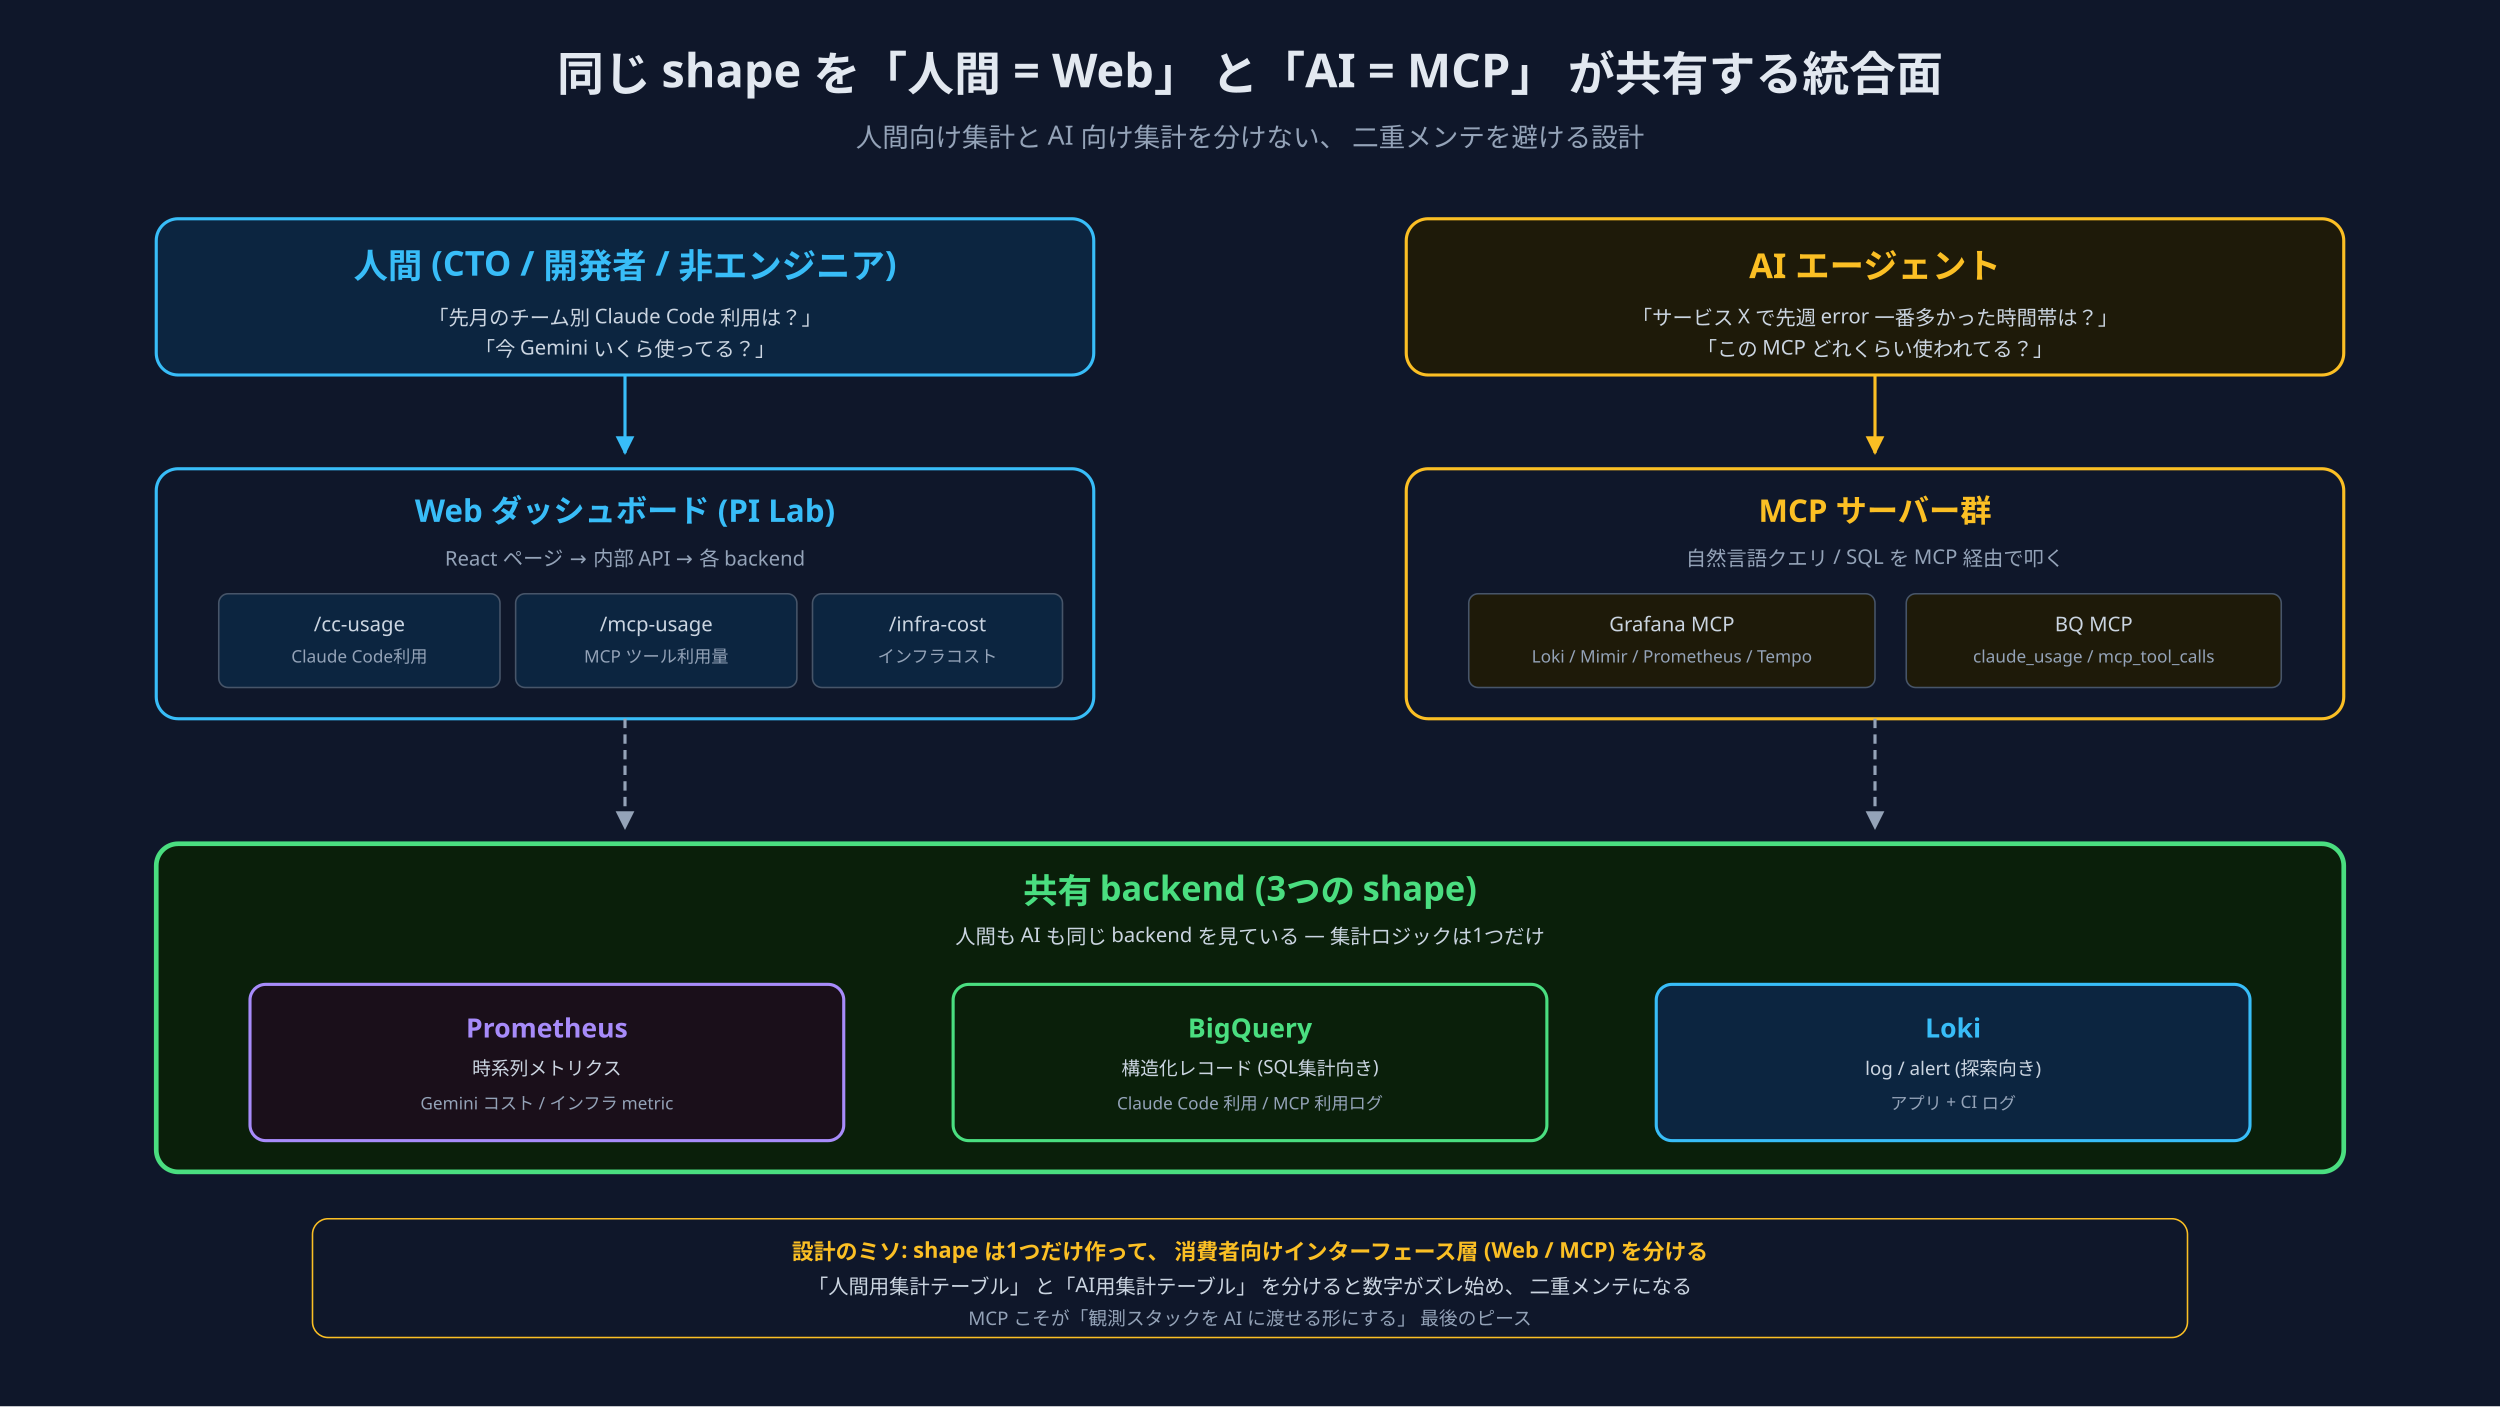
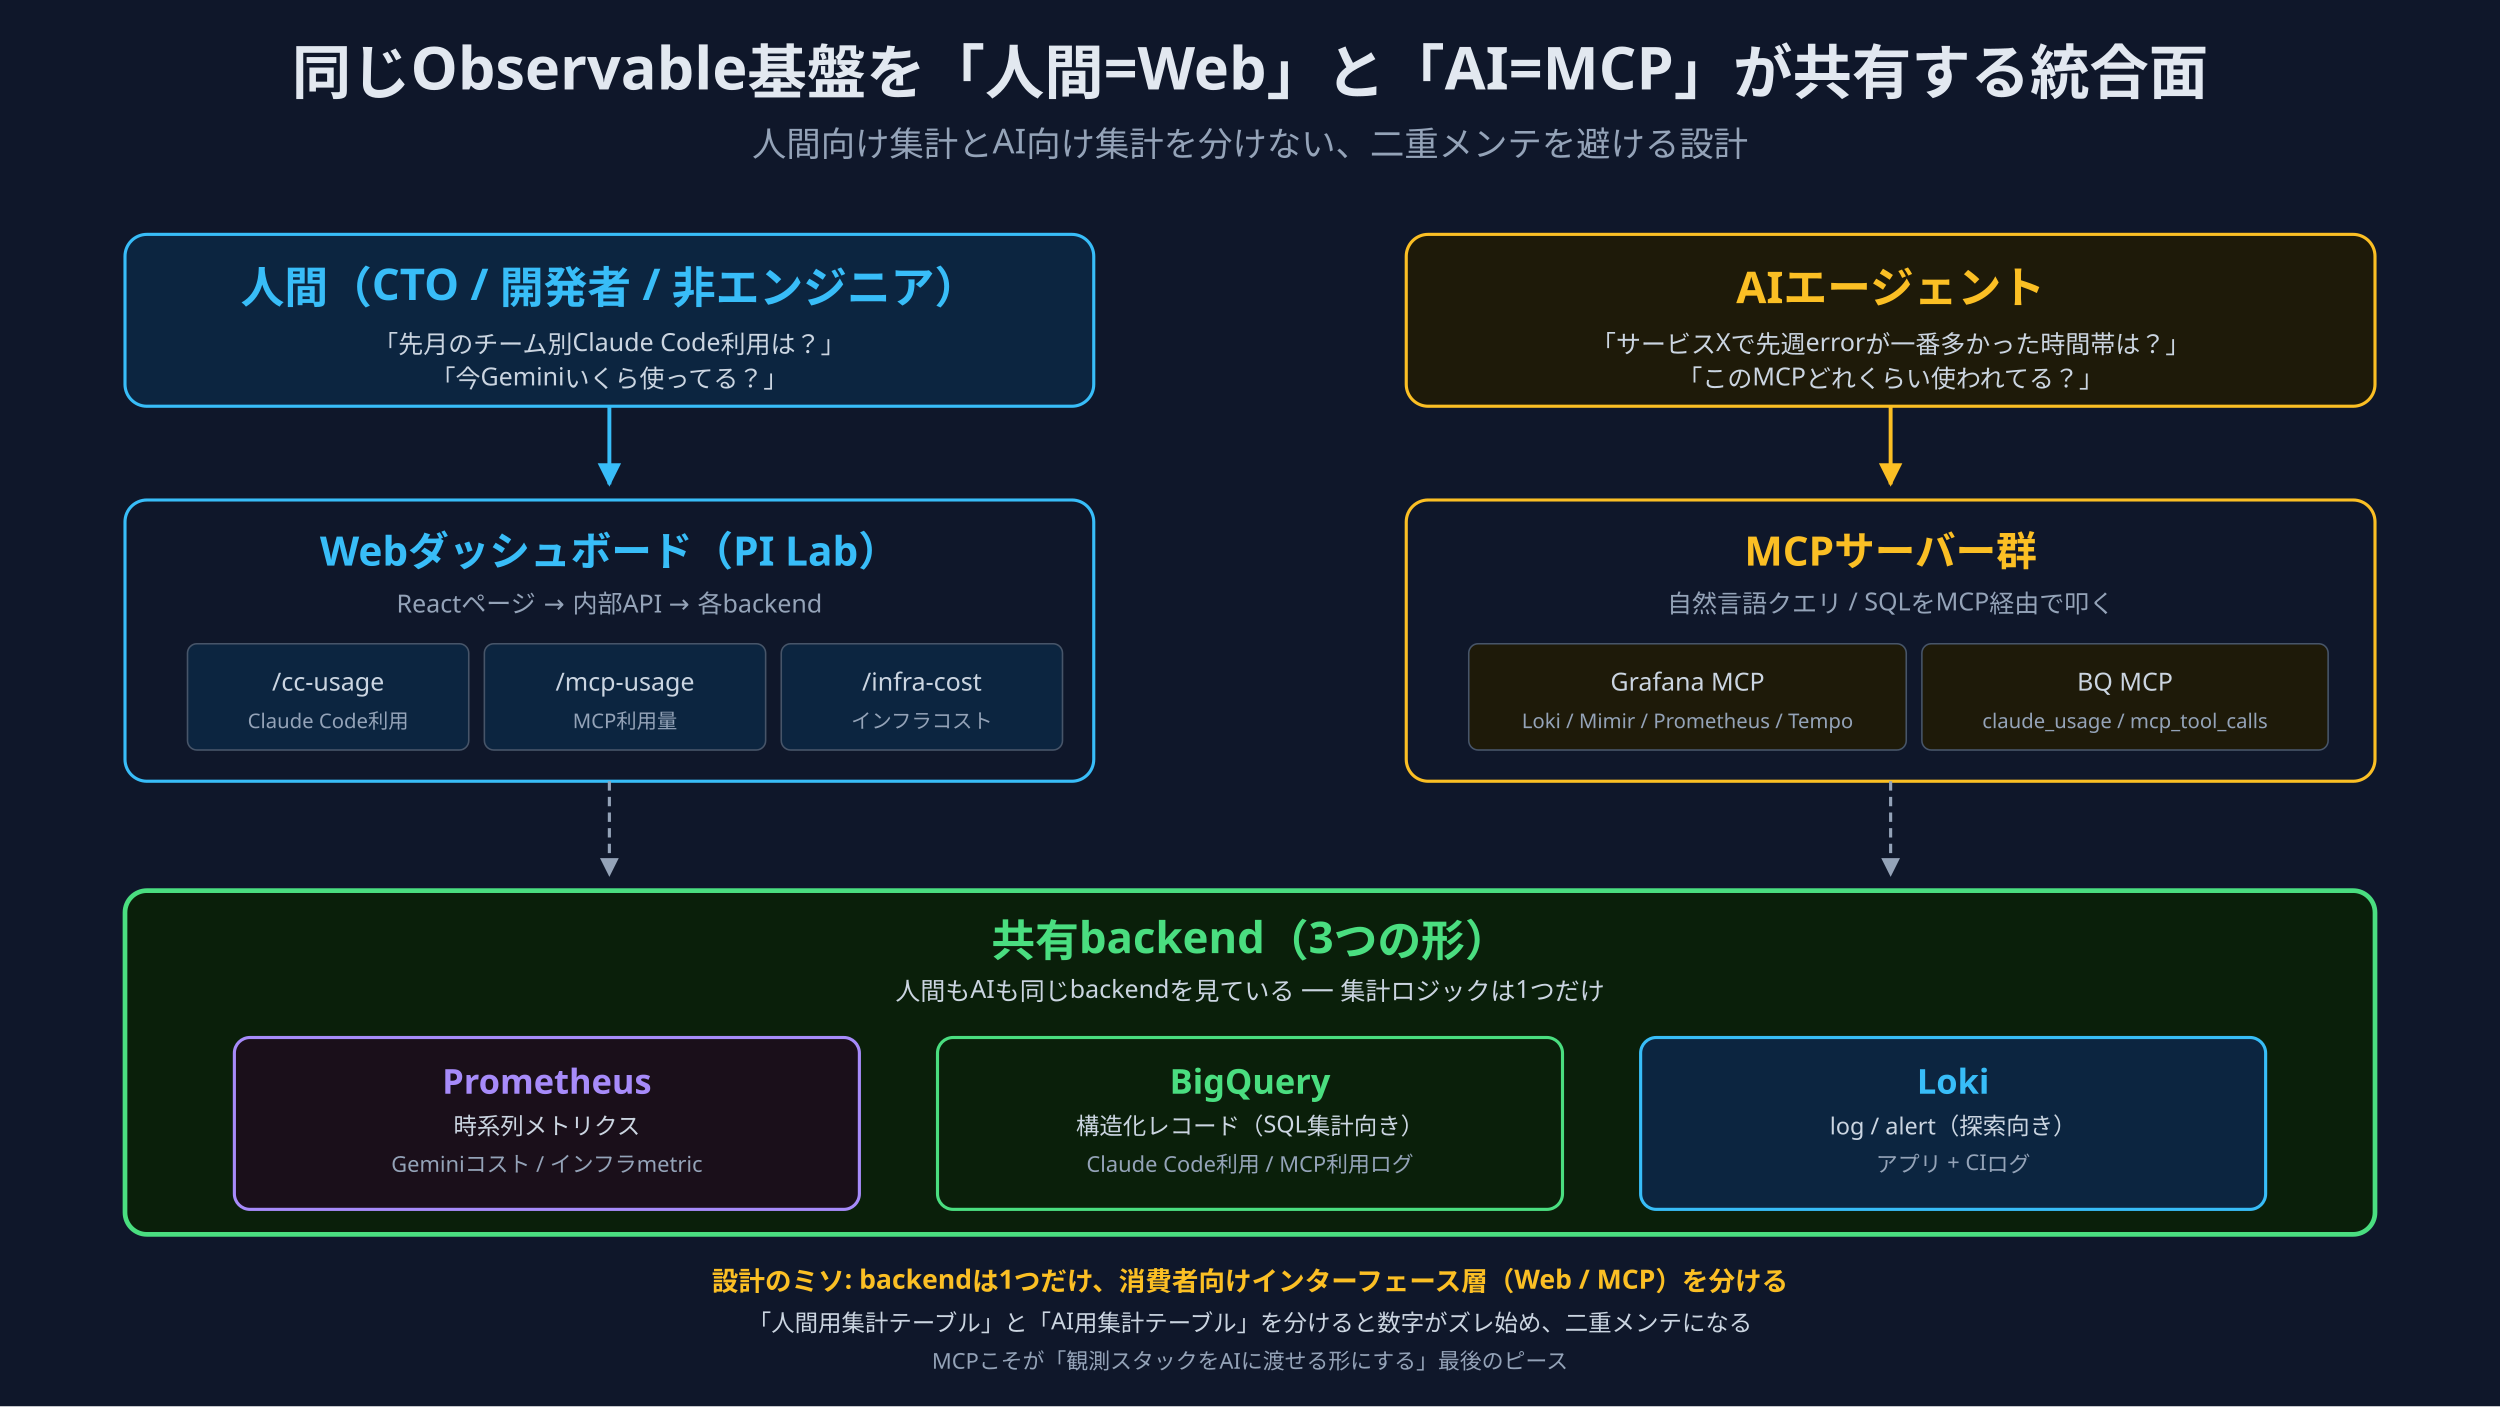
<svg xmlns="http://www.w3.org/2000/svg" width="1600" height="900" viewBox="0 0 1600 900">
  <rect width="1600" height="900" fill="#0f172a" />
  <defs>
    <marker id="a-sky" viewBox="0 0 10 10" refX="9" refY="5" markerWidth="6" markerHeight="6" orient="auto-start-reverse">
      <path d="M 0 0 L 10 5 L 0 10 z" fill="#38bdf8" />
    </marker>
    <marker id="a-yellow" viewBox="0 0 10 10" refX="9" refY="5" markerWidth="6" markerHeight="6" orient="auto-start-reverse">
      <path d="M 0 0 L 10 5 L 0 10 z" fill="#fbbf24" />
    </marker>
    <marker id="a-muted" viewBox="0 0 10 10" refX="9" refY="5" markerWidth="6" markerHeight="6" orient="auto-start-reverse">
      <path d="M 0 0 L 10 5 L 0 10 z" fill="#94a3b8" />
    </marker>
  </defs>
-   <text x="800" y="58" font-size="30" fill="#e2e8f0" text-anchor="middle" font-weight="bold" font-family="Noto Sans JP, system-ui, sans-serif">同じ shape を「人間 = Web」 と「AI = MCP」 が共有する統合面</text>
-   <text x="800" y="94" font-size="17" fill="#94a3b8" text-anchor="middle" font-family="Noto Sans JP, system-ui, sans-serif">人間向け集計と AI 向け集計を分けない、 二重メンテを避ける設計</text>
+   <text x="800" y="60" font-size="38" fill="#e2e8f0" text-anchor="middle" font-weight="bold" font-family="Noto Sans JP, system-ui, sans-serif">同じObservable基盤を「人間=Web」と「AI=MCP」が共有する統合面</text>
+   <text x="800" y="100" font-size="22" fill="#94a3b8" text-anchor="middle" font-family="Noto Sans JP, system-ui, sans-serif">人間向け集計とAI向け集計を分けない、二重メンテを避ける設計</text>
  <g font-family="Noto Sans JP, system-ui, sans-serif">
-     <rect x="100" y="140" width="600" height="100" rx="14" fill="#0c2540" stroke="#38bdf8" stroke-width="2" />
-     <text x="400" y="178" font-size="22" fill="#38bdf8" text-anchor="middle" font-weight="bold">人間 (CTO / 開発者 / 非エンジニア)</text>
-     <text x="400" y="208" font-size="13" fill="#cbd5e1" text-anchor="middle">「先月のチーム別 Claude Code 利用は？」</text>
-     <text x="400" y="228" font-size="13" fill="#cbd5e1" text-anchor="middle">「今 Gemini いくら使ってる？」</text>
+     <rect x="80" y="150" width="620" height="110" rx="14" fill="#0c2540" stroke="#38bdf8" stroke-width="2" />
+     <text x="390" y="194" font-size="28" fill="#38bdf8" text-anchor="middle" font-weight="bold">人間（CTO / 開発者 / 非エンジニア）</text>
+     <text x="390" y="226" font-size="16" fill="#cbd5e1" text-anchor="middle">「先月のチーム別Claude Code利用は？」</text>
+     <text x="390" y="248" font-size="16" fill="#cbd5e1" text-anchor="middle">「今Geminiいくら使ってる？」</text>
  </g>
  <g font-family="Noto Sans JP, system-ui, sans-serif">
-     <rect x="900" y="140" width="600" height="100" rx="14" fill="#1e1a09" stroke="#fbbf24" stroke-width="2" />
-     <text x="1200" y="178" font-size="22" fill="#fbbf24" text-anchor="middle" font-weight="bold">AI エージェント</text>
-     <text x="1200" y="208" font-size="13" fill="#cbd5e1" text-anchor="middle">「サービス X で先週 error 一番多かった時間帯は？」</text>
-     <text x="1200" y="228" font-size="13" fill="#cbd5e1" text-anchor="middle">「この MCP どれくらい使われてる？」</text>
+     <rect x="900" y="150" width="620" height="110" rx="14" fill="#1e1a09" stroke="#fbbf24" stroke-width="2" />
+     <text x="1210" y="194" font-size="28" fill="#fbbf24" text-anchor="middle" font-weight="bold">AIエージェント</text>
+     <text x="1210" y="226" font-size="16" fill="#cbd5e1" text-anchor="middle">「サービスXで先週errorが一番多かった時間帯は？」</text>
+     <text x="1210" y="248" font-size="16" fill="#cbd5e1" text-anchor="middle">「このMCPどれくらい使われてる？」</text>
  </g>
-   <line x1="400" y1="240" x2="400" y2="290" stroke="#38bdf8" stroke-width="2" marker-end="url(#a-sky)" />
-   <line x1="1200" y1="240" x2="1200" y2="290" stroke="#fbbf24" stroke-width="2" marker-end="url(#a-yellow)" />
+   <line x1="390" y1="260" x2="390" y2="310" stroke="#38bdf8" stroke-width="2.5" marker-end="url(#a-sky)" />
+   <line x1="1210" y1="260" x2="1210" y2="310" stroke="#fbbf24" stroke-width="2.5" marker-end="url(#a-yellow)" />
  <g font-family="Noto Sans JP, system-ui, sans-serif">
-     <rect x="100" y="300" width="600" height="160" rx="14" fill="#0f172a" stroke="#38bdf8" stroke-width="2" />
-     <text x="400" y="334" font-size="20" fill="#38bdf8" text-anchor="middle" font-weight="bold">Web ダッシュボード (PI Lab)</text>
-     <text x="400" y="362" font-size="13" fill="#94a3b8" text-anchor="middle">React ページ → 内部 API → 各 backend</text>
-     <rect x="140" y="380" width="180" height="60" rx="6" fill="#0c2540" stroke="#475569" />
-     <text x="230" y="404" font-size="13" fill="#cbd5e1" text-anchor="middle">/cc-usage</text>
-     <text x="230" y="424" font-size="11" fill="#94a3b8" text-anchor="middle">Claude Code利用</text>
-     <rect x="330" y="380" width="180" height="60" rx="6" fill="#0c2540" stroke="#475569" />
-     <text x="420" y="404" font-size="13" fill="#cbd5e1" text-anchor="middle">/mcp-usage</text>
-     <text x="420" y="424" font-size="11" fill="#94a3b8" text-anchor="middle">MCP ツール利用量</text>
-     <rect x="520" y="380" width="160" height="60" rx="6" fill="#0c2540" stroke="#475569" />
-     <text x="600" y="404" font-size="13" fill="#cbd5e1" text-anchor="middle">/infra-cost</text>
-     <text x="600" y="424" font-size="11" fill="#94a3b8" text-anchor="middle">インフラコスト</text>
+     <rect x="80" y="320" width="620" height="180" rx="14" fill="#0f172a" stroke="#38bdf8" stroke-width="2" />
+     <text x="390" y="362" font-size="26" fill="#38bdf8" text-anchor="middle" font-weight="bold">Webダッシュボード（PI Lab）</text>
+     <text x="390" y="392" font-size="16" fill="#94a3b8" text-anchor="middle">Reactページ → 内部API → 各backend</text>
+     <rect x="120" y="412" width="180" height="68" rx="6" fill="#0c2540" stroke="#475569" />
+     <text x="210" y="442" font-size="16" fill="#cbd5e1" text-anchor="middle">/cc-usage</text>
+     <text x="210" y="466" font-size="13" fill="#94a3b8" text-anchor="middle">Claude Code利用</text>
+     <rect x="310" y="412" width="180" height="68" rx="6" fill="#0c2540" stroke="#475569" />
+     <text x="400" y="442" font-size="16" fill="#cbd5e1" text-anchor="middle">/mcp-usage</text>
+     <text x="400" y="466" font-size="13" fill="#94a3b8" text-anchor="middle">MCP利用量</text>
+     <rect x="500" y="412" width="180" height="68" rx="6" fill="#0c2540" stroke="#475569" />
+     <text x="590" y="442" font-size="16" fill="#cbd5e1" text-anchor="middle">/infra-cost</text>
+     <text x="590" y="466" font-size="13" fill="#94a3b8" text-anchor="middle">インフラコスト</text>
  </g>
  <g font-family="Noto Sans JP, system-ui, sans-serif">
-     <rect x="900" y="300" width="600" height="160" rx="14" fill="#0f172a" stroke="#fbbf24" stroke-width="2" />
-     <text x="1200" y="334" font-size="20" fill="#fbbf24" text-anchor="middle" font-weight="bold">MCP サーバー群</text>
-     <text x="1200" y="362" font-size="13" fill="#94a3b8" text-anchor="middle">自然言語クエリ / SQL を MCP 経由で叩く</text>
-     <rect x="940" y="380" width="260" height="60" rx="6" fill="#1e1a09" stroke="#475569" />
-     <text x="1070" y="404" font-size="13" fill="#cbd5e1" text-anchor="middle">Grafana MCP</text>
-     <text x="1070" y="424" font-size="11" fill="#94a3b8" text-anchor="middle">Loki / Mimir / Prometheus / Tempo</text>
-     <rect x="1220" y="380" width="240" height="60" rx="6" fill="#1e1a09" stroke="#475569" />
-     <text x="1340" y="404" font-size="13" fill="#cbd5e1" text-anchor="middle">BQ MCP</text>
-     <text x="1340" y="424" font-size="11" fill="#94a3b8" text-anchor="middle">claude_usage / mcp_tool_calls</text>
+     <rect x="900" y="320" width="620" height="180" rx="14" fill="#0f172a" stroke="#fbbf24" stroke-width="2" />
+     <text x="1210" y="362" font-size="26" fill="#fbbf24" text-anchor="middle" font-weight="bold">MCPサーバー群</text>
+     <text x="1210" y="392" font-size="16" fill="#94a3b8" text-anchor="middle">自然言語クエリ / SQLをMCP経由で叩く</text>
+     <rect x="940" y="412" width="280" height="68" rx="6" fill="#1e1a09" stroke="#475569" />
+     <text x="1080" y="442" font-size="16" fill="#cbd5e1" text-anchor="middle">Grafana MCP</text>
+     <text x="1080" y="466" font-size="13" fill="#94a3b8" text-anchor="middle">Loki / Mimir / Prometheus / Tempo</text>
+     <rect x="1230" y="412" width="260" height="68" rx="6" fill="#1e1a09" stroke="#475569" />
+     <text x="1360" y="442" font-size="16" fill="#cbd5e1" text-anchor="middle">BQ MCP</text>
+     <text x="1360" y="466" font-size="13" fill="#94a3b8" text-anchor="middle">claude_usage / mcp_tool_calls</text>
  </g>
-   <line x1="400" y1="460" x2="400" y2="530" stroke="#94a3b8" stroke-width="2" stroke-dasharray="6,4" marker-end="url(#a-muted)" />
-   <line x1="1200" y1="460" x2="1200" y2="530" stroke="#94a3b8" stroke-width="2" stroke-dasharray="6,4" marker-end="url(#a-muted)" />
+   <line x1="390" y1="500" x2="390" y2="560" stroke="#94a3b8" stroke-width="2" stroke-dasharray="6,4" marker-end="url(#a-muted)" />
+   <line x1="1210" y1="500" x2="1210" y2="560" stroke="#94a3b8" stroke-width="2" stroke-dasharray="6,4" marker-end="url(#a-muted)" />
  <g font-family="Noto Sans JP, system-ui, sans-serif">
-     <rect x="100" y="540" width="1400" height="210" rx="14" fill="#0a1f0a" stroke="#4ade80" stroke-width="3" />
-     <text x="800" y="578" font-size="22" fill="#4ade80" text-anchor="middle" font-weight="bold">共有 backend (3つの shape)</text>
-     <text x="800" y="604" font-size="13" fill="#cbd5e1" text-anchor="middle">人間も AI も同じ backend を見ている — 集計ロジックは1つだけ</text>
-     <rect x="160" y="630" width="380" height="100" rx="10" fill="#1a0f1a" stroke="#a78bfa" stroke-width="2" />
-     <text x="350" y="664" font-size="17" fill="#a78bfa" text-anchor="middle" font-weight="bold">Prometheus</text>
-     <text x="350" y="688" font-size="12" fill="#cbd5e1" text-anchor="middle">時系列メトリクス</text>
-     <text x="350" y="710" font-size="11" fill="#94a3b8" text-anchor="middle">Gemini コスト / インフラ metric</text>
-     <rect x="610" y="630" width="380" height="100" rx="10" fill="#0a1f0a" stroke="#4ade80" stroke-width="2" />
-     <text x="800" y="664" font-size="17" fill="#4ade80" text-anchor="middle" font-weight="bold">BigQuery</text>
-     <text x="800" y="688" font-size="12" fill="#cbd5e1" text-anchor="middle">構造化レコード (SQL集計向き)</text>
-     <text x="800" y="710" font-size="11" fill="#94a3b8" text-anchor="middle">Claude Code 利用 / MCP 利用ログ</text>
-     <rect x="1060" y="630" width="380" height="100" rx="10" fill="#0c2540" stroke="#38bdf8" stroke-width="2" />
-     <text x="1250" y="664" font-size="17" fill="#38bdf8" text-anchor="middle" font-weight="bold">Loki</text>
-     <text x="1250" y="688" font-size="12" fill="#cbd5e1" text-anchor="middle">log / alert (探索向き)</text>
-     <text x="1250" y="710" font-size="11" fill="#94a3b8" text-anchor="middle">アプリ + CI ログ</text>
+     <rect x="80" y="570" width="1440" height="220" rx="14" fill="#0a1f0a" stroke="#4ade80" stroke-width="3" />
+     <text x="800" y="612" font-size="28" fill="#4ade80" text-anchor="middle" font-weight="bold">共有backend（3つの形）</text>
+     <text x="800" y="640" font-size="16" fill="#cbd5e1" text-anchor="middle">人間もAIも同じbackendを見ている ── 集計ロジックは1つだけ</text>
+     <rect x="150" y="664" width="400" height="110" rx="10" fill="#1a0f1a" stroke="#a78bfa" stroke-width="2" />
+     <text x="350" y="700" font-size="22" fill="#a78bfa" text-anchor="middle" font-weight="bold">Prometheus</text>
+     <text x="350" y="726" font-size="15" fill="#cbd5e1" text-anchor="middle">時系列メトリクス</text>
+     <text x="350" y="750" font-size="14" fill="#94a3b8" text-anchor="middle">Geminiコスト / インフラmetric</text>
+     <rect x="600" y="664" width="400" height="110" rx="10" fill="#0a1f0a" stroke="#4ade80" stroke-width="2" />
+     <text x="800" y="700" font-size="22" fill="#4ade80" text-anchor="middle" font-weight="bold">BigQuery</text>
+     <text x="800" y="726" font-size="15" fill="#cbd5e1" text-anchor="middle">構造化レコード（SQL集計向き）</text>
+     <text x="800" y="750" font-size="14" fill="#94a3b8" text-anchor="middle">Claude Code利用 / MCP利用ログ</text>
+     <rect x="1050" y="664" width="400" height="110" rx="10" fill="#0c2540" stroke="#38bdf8" stroke-width="2" />
+     <text x="1250" y="700" font-size="22" fill="#38bdf8" text-anchor="middle" font-weight="bold">Loki</text>
+     <text x="1250" y="726" font-size="15" fill="#cbd5e1" text-anchor="middle">log / alert（探索向き）</text>
+     <text x="1250" y="750" font-size="14" fill="#94a3b8" text-anchor="middle">アプリ + CIログ</text>
  </g>
  <g font-family="Noto Sans JP, system-ui, sans-serif">
-     <rect x="200" y="780" width="1200" height="76" rx="10" fill="#0f172a" stroke="#fbbf24" stroke-width="1" />
-     <text x="800" y="806" font-size="14" fill="#fbbf24" text-anchor="middle" font-weight="bold">設計のミソ: shape は1つだけ作って、 消費者向けインターフェース層 (Web / MCP) を分ける</text>
-     <text x="800" y="828" font-size="13" fill="#cbd5e1" text-anchor="middle">「人間用集計テーブル」 と「AI用集計テーブル」 を分けると数字がズレ始め、 二重メンテになる</text>
-     <text x="800" y="848" font-size="12" fill="#94a3b8" text-anchor="middle">MCP こそが「観測スタックを AI に渡せる形にする」 最後のピース</text>
+     <text x="800" y="826" font-size="17" fill="#fbbf24" text-anchor="middle" font-weight="bold">設計のミソ: backendは1つだけ、消費者向けインターフェース層（Web / MCP）を分ける</text>
+     <text x="800" y="852" font-size="15" fill="#cbd5e1" text-anchor="middle">「人間用集計テーブル」と「AI用集計テーブル」を分けると数字がズレ始め、二重メンテになる</text>
+     <text x="800" y="876" font-size="14" fill="#94a3b8" text-anchor="middle">MCPこそが「観測スタックをAIに渡せる形にする」最後のピース</text>
  </g>
</svg>
